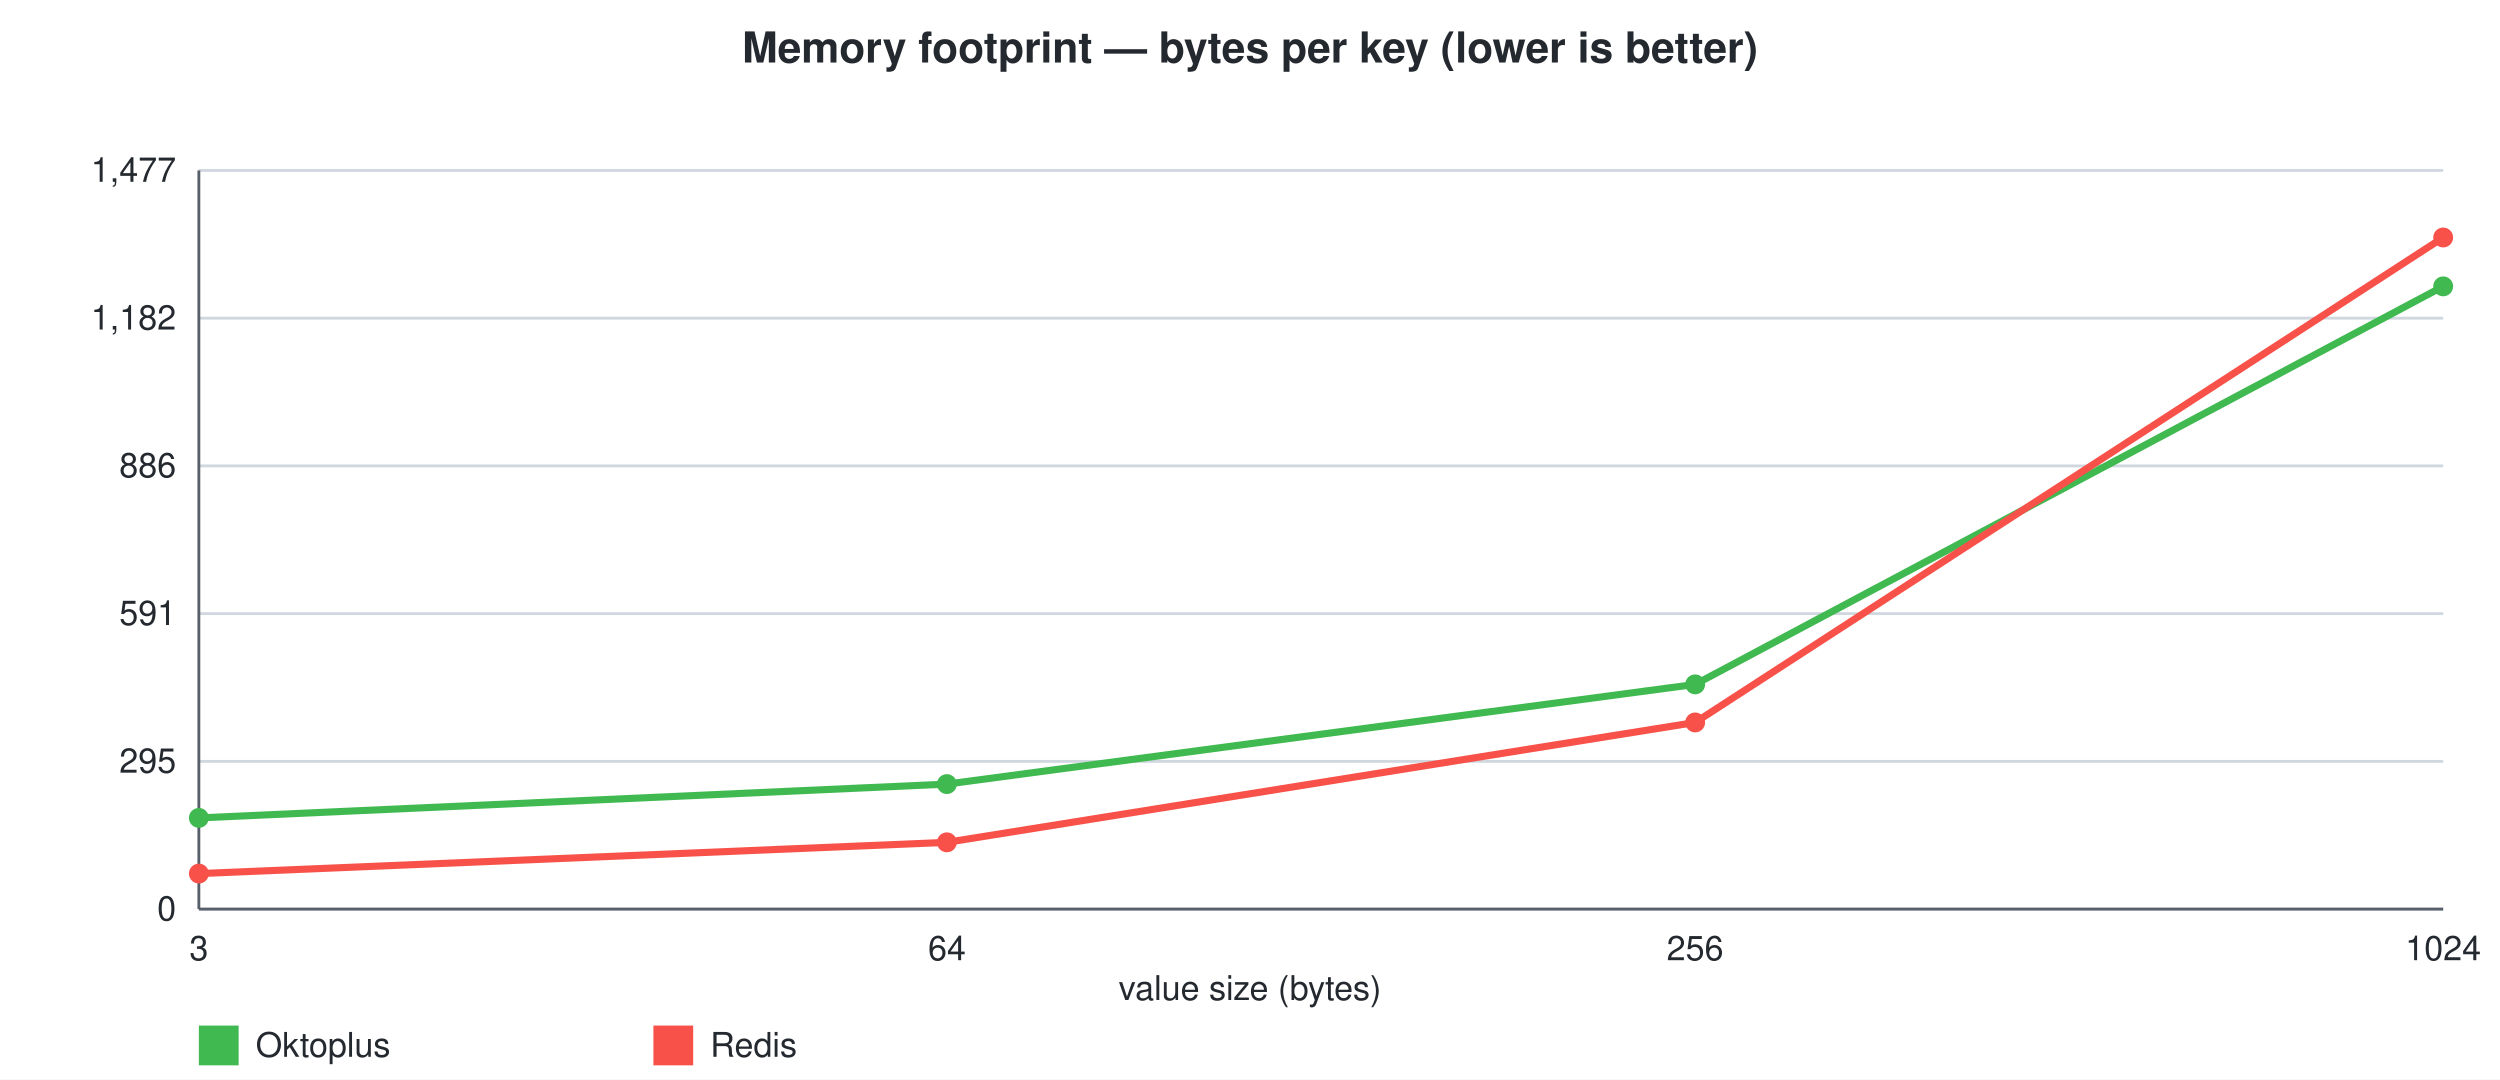
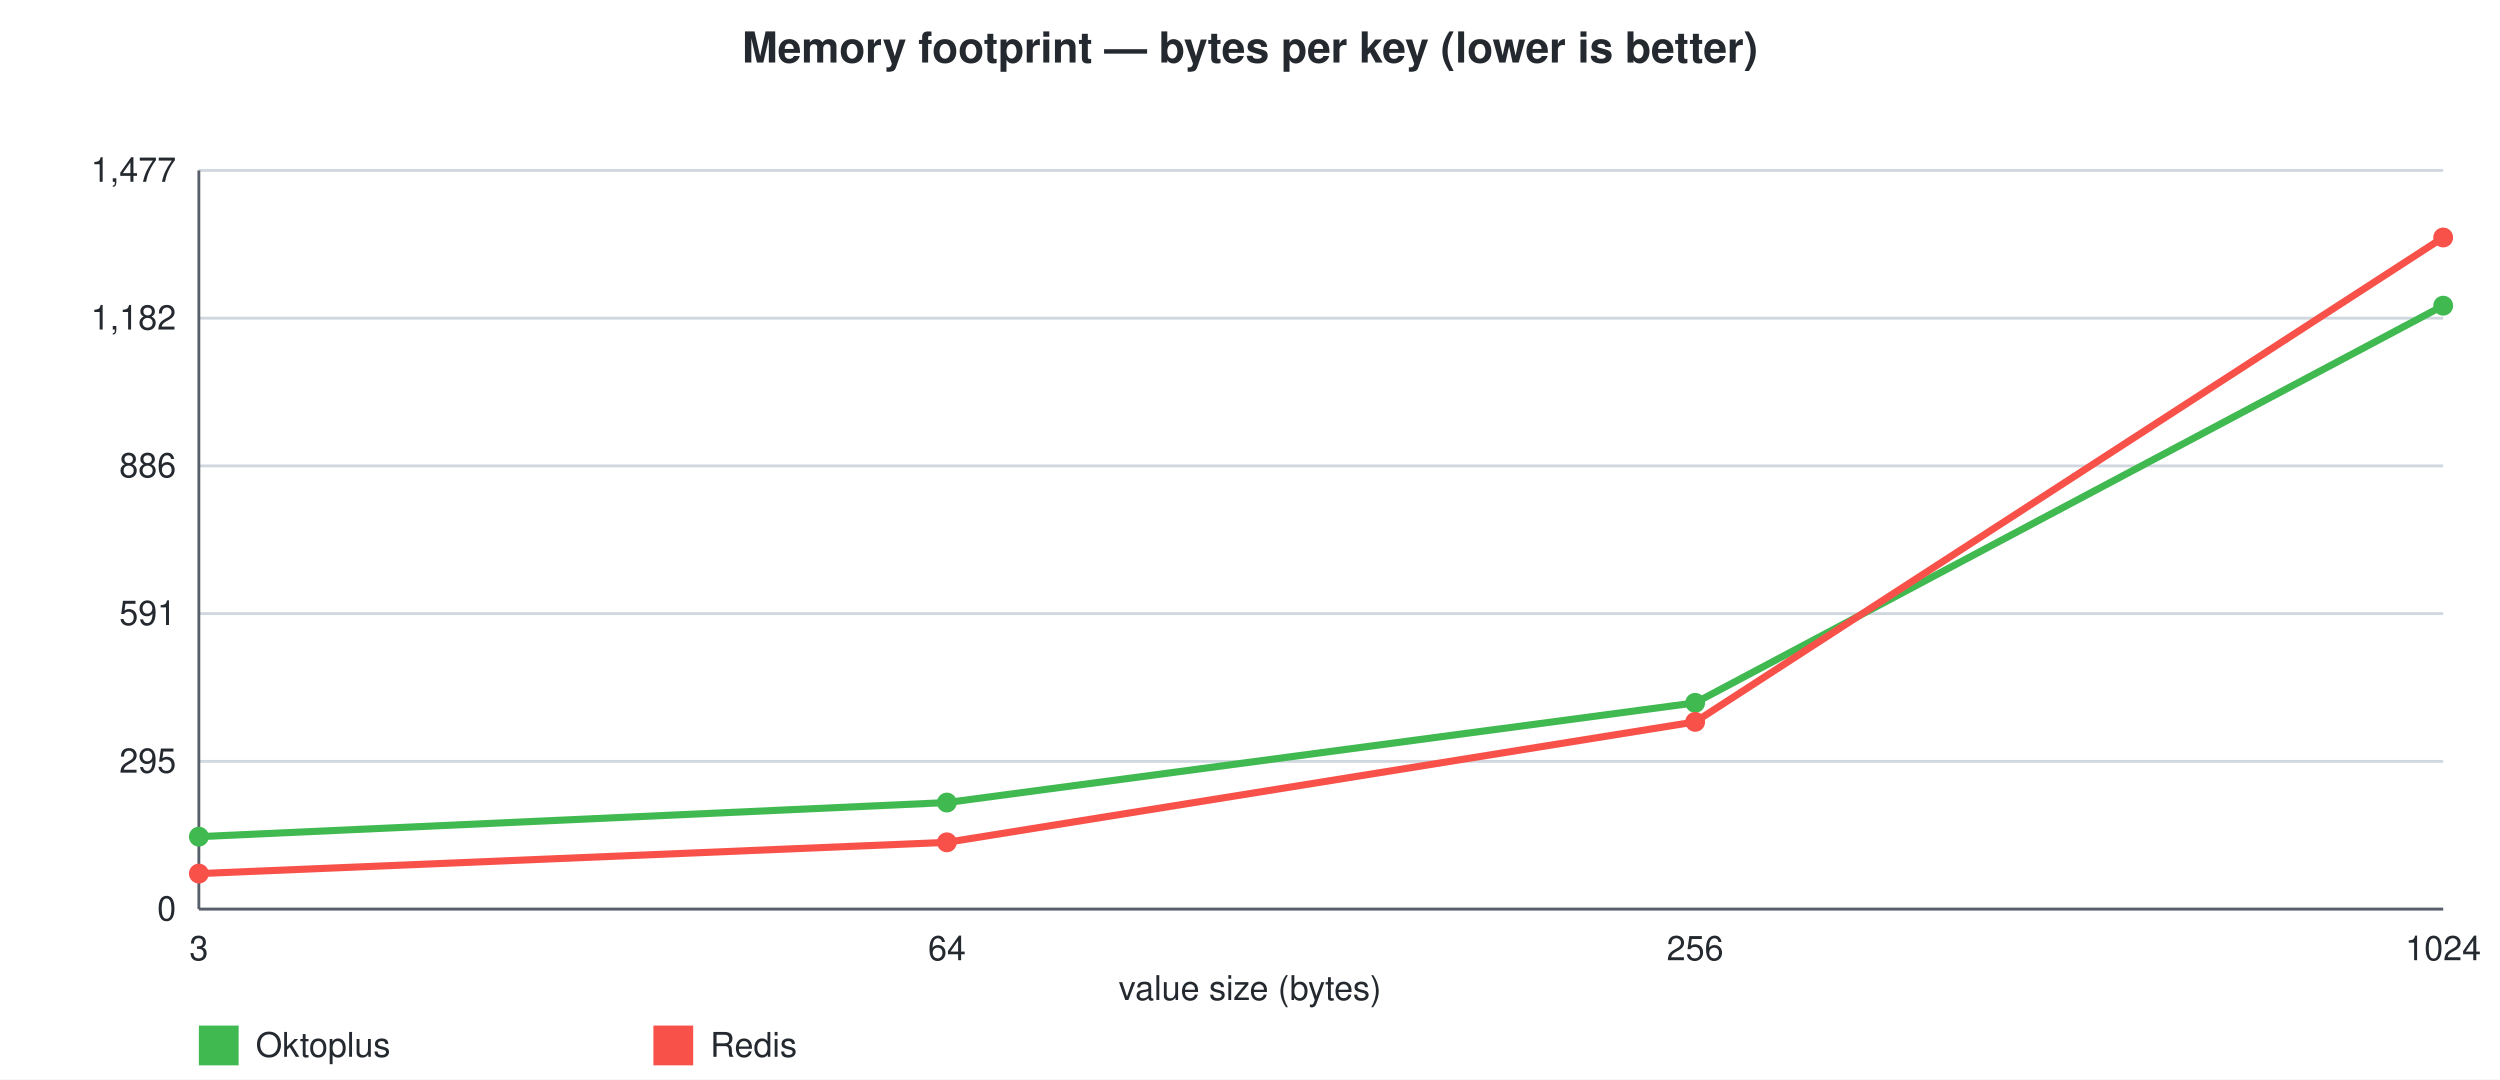
<svg xmlns="http://www.w3.org/2000/svg" width="880" height="380" viewBox="0 0 880 380" font-family="-apple-system, Segoe UI, Helvetica, Arial, sans-serif" font-size="12">
  <rect width="880" height="380" fill="#ffffff" />
  <text x="440.0" y="22" text-anchor="middle" fill="#24292f" font-size="15" font-weight="600">Memory footprint — bytes per key (lower is better)</text>
  <line x1="70" y1="320.0" x2="860" y2="320.0" stroke="#d0d7de" stroke-width="1" />
  <text x="62" y="324.0" text-anchor="end" fill="#24292f">0</text>
  <line x1="70" y1="268.0" x2="860" y2="268.0" stroke="#d0d7de" stroke-width="1" />
  <text x="62" y="272.0" text-anchor="end" fill="#24292f">295</text>
  <line x1="70" y1="216.0" x2="860" y2="216.0" stroke="#d0d7de" stroke-width="1" />
  <text x="62" y="220.0" text-anchor="end" fill="#24292f">591</text>
-   <line x1="70" y1="164.0" x2="860" y2="164.0" stroke="#d0d7de" stroke-width="1" />
-   <text x="62" y="168.0" text-anchor="end" fill="#24292f">886</text>
-   <line x1="70" y1="112" x2="860" y2="112" stroke="#d0d7de" stroke-width="1" />
-   <text x="62" y="116" text-anchor="end" fill="#24292f">1,182</text>
+   <line x1="70" y1="164" x2="860" y2="164" stroke="#d0d7de" stroke-width="1" />
+   <text x="62" y="168" text-anchor="end" fill="#24292f">886</text>
+   <line x1="70" y1="112.0" x2="860" y2="112.0" stroke="#d0d7de" stroke-width="1" />
+   <text x="62" y="116.0" text-anchor="end" fill="#24292f">1,182</text>
  <line x1="70" y1="60.0" x2="860" y2="60.0" stroke="#d0d7de" stroke-width="1" />
  <text x="62" y="64.0" text-anchor="end" fill="#24292f">1,477</text>
  <line x1="70" y1="60" x2="70" y2="320" stroke="#57606a" stroke-width="1" />
  <line x1="70" y1="320" x2="860" y2="320" stroke="#57606a" stroke-width="1" />
  <text x="70.0" y="338" text-anchor="middle" fill="#24292f">3</text>
  <text x="333.333" y="338" text-anchor="middle" fill="#24292f">64</text>
  <text x="596.667" y="338" text-anchor="middle" fill="#24292f">256</text>
  <text x="860.0" y="338" text-anchor="middle" fill="#24292f">1024</text>
  <text x="440.0" y="352" text-anchor="middle" fill="#24292f">value size (bytes)</text>
-   <polyline fill="none" stroke="#3fb950" stroke-width="2.5" points="70.0,287.9 333.3,276.0 596.7,240.9 860.0,100.8" />
-   <circle cx="70.0" cy="287.9" r="3.5" fill="#3fb950" />
-   <circle cx="333.3" cy="276.0" r="3.5" fill="#3fb950" />
-   <circle cx="596.7" cy="240.9" r="3.5" fill="#3fb950" />
-   <circle cx="860.0" cy="100.8" r="3.5" fill="#3fb950" />
-   <polyline fill="none" stroke="#f85149" stroke-width="2.5" points="70.0,307.5 333.3,296.5 596.7,254.3 860.0,83.6" />
+   <polyline fill="none" stroke="#3fb950" stroke-width="2.5" points="70.0,294.5 333.3,282.5 596.7,247.4 860.0,107.6" />
+   <circle cx="70.0" cy="294.5" r="3.5" fill="#3fb950" />
+   <circle cx="333.3" cy="282.5" r="3.5" fill="#3fb950" />
+   <circle cx="596.7" cy="247.4" r="3.5" fill="#3fb950" />
+   <circle cx="860.0" cy="107.6" r="3.5" fill="#3fb950" />
+   <polyline fill="none" stroke="#f85149" stroke-width="2.5" points="70.0,307.5 333.3,296.5 596.7,254.1 860.0,83.6" />
  <circle cx="70.0" cy="307.5" r="3.5" fill="#f85149" />
  <circle cx="333.3" cy="296.5" r="3.5" fill="#f85149" />
-   <circle cx="596.7" cy="254.3" r="3.5" fill="#f85149" />
+   <circle cx="596.7" cy="254.1" r="3.5" fill="#f85149" />
  <circle cx="860.0" cy="83.6" r="3.5" fill="#f85149" />
  <rect x="70" y="361" width="14" height="14" fill="#3fb950" />
  <text x="90" y="372" fill="#24292f">Oktoplus</text>
  <rect x="230" y="361" width="14" height="14" fill="#f85149" />
  <text x="250" y="372" fill="#24292f">Redis</text>
</svg>
